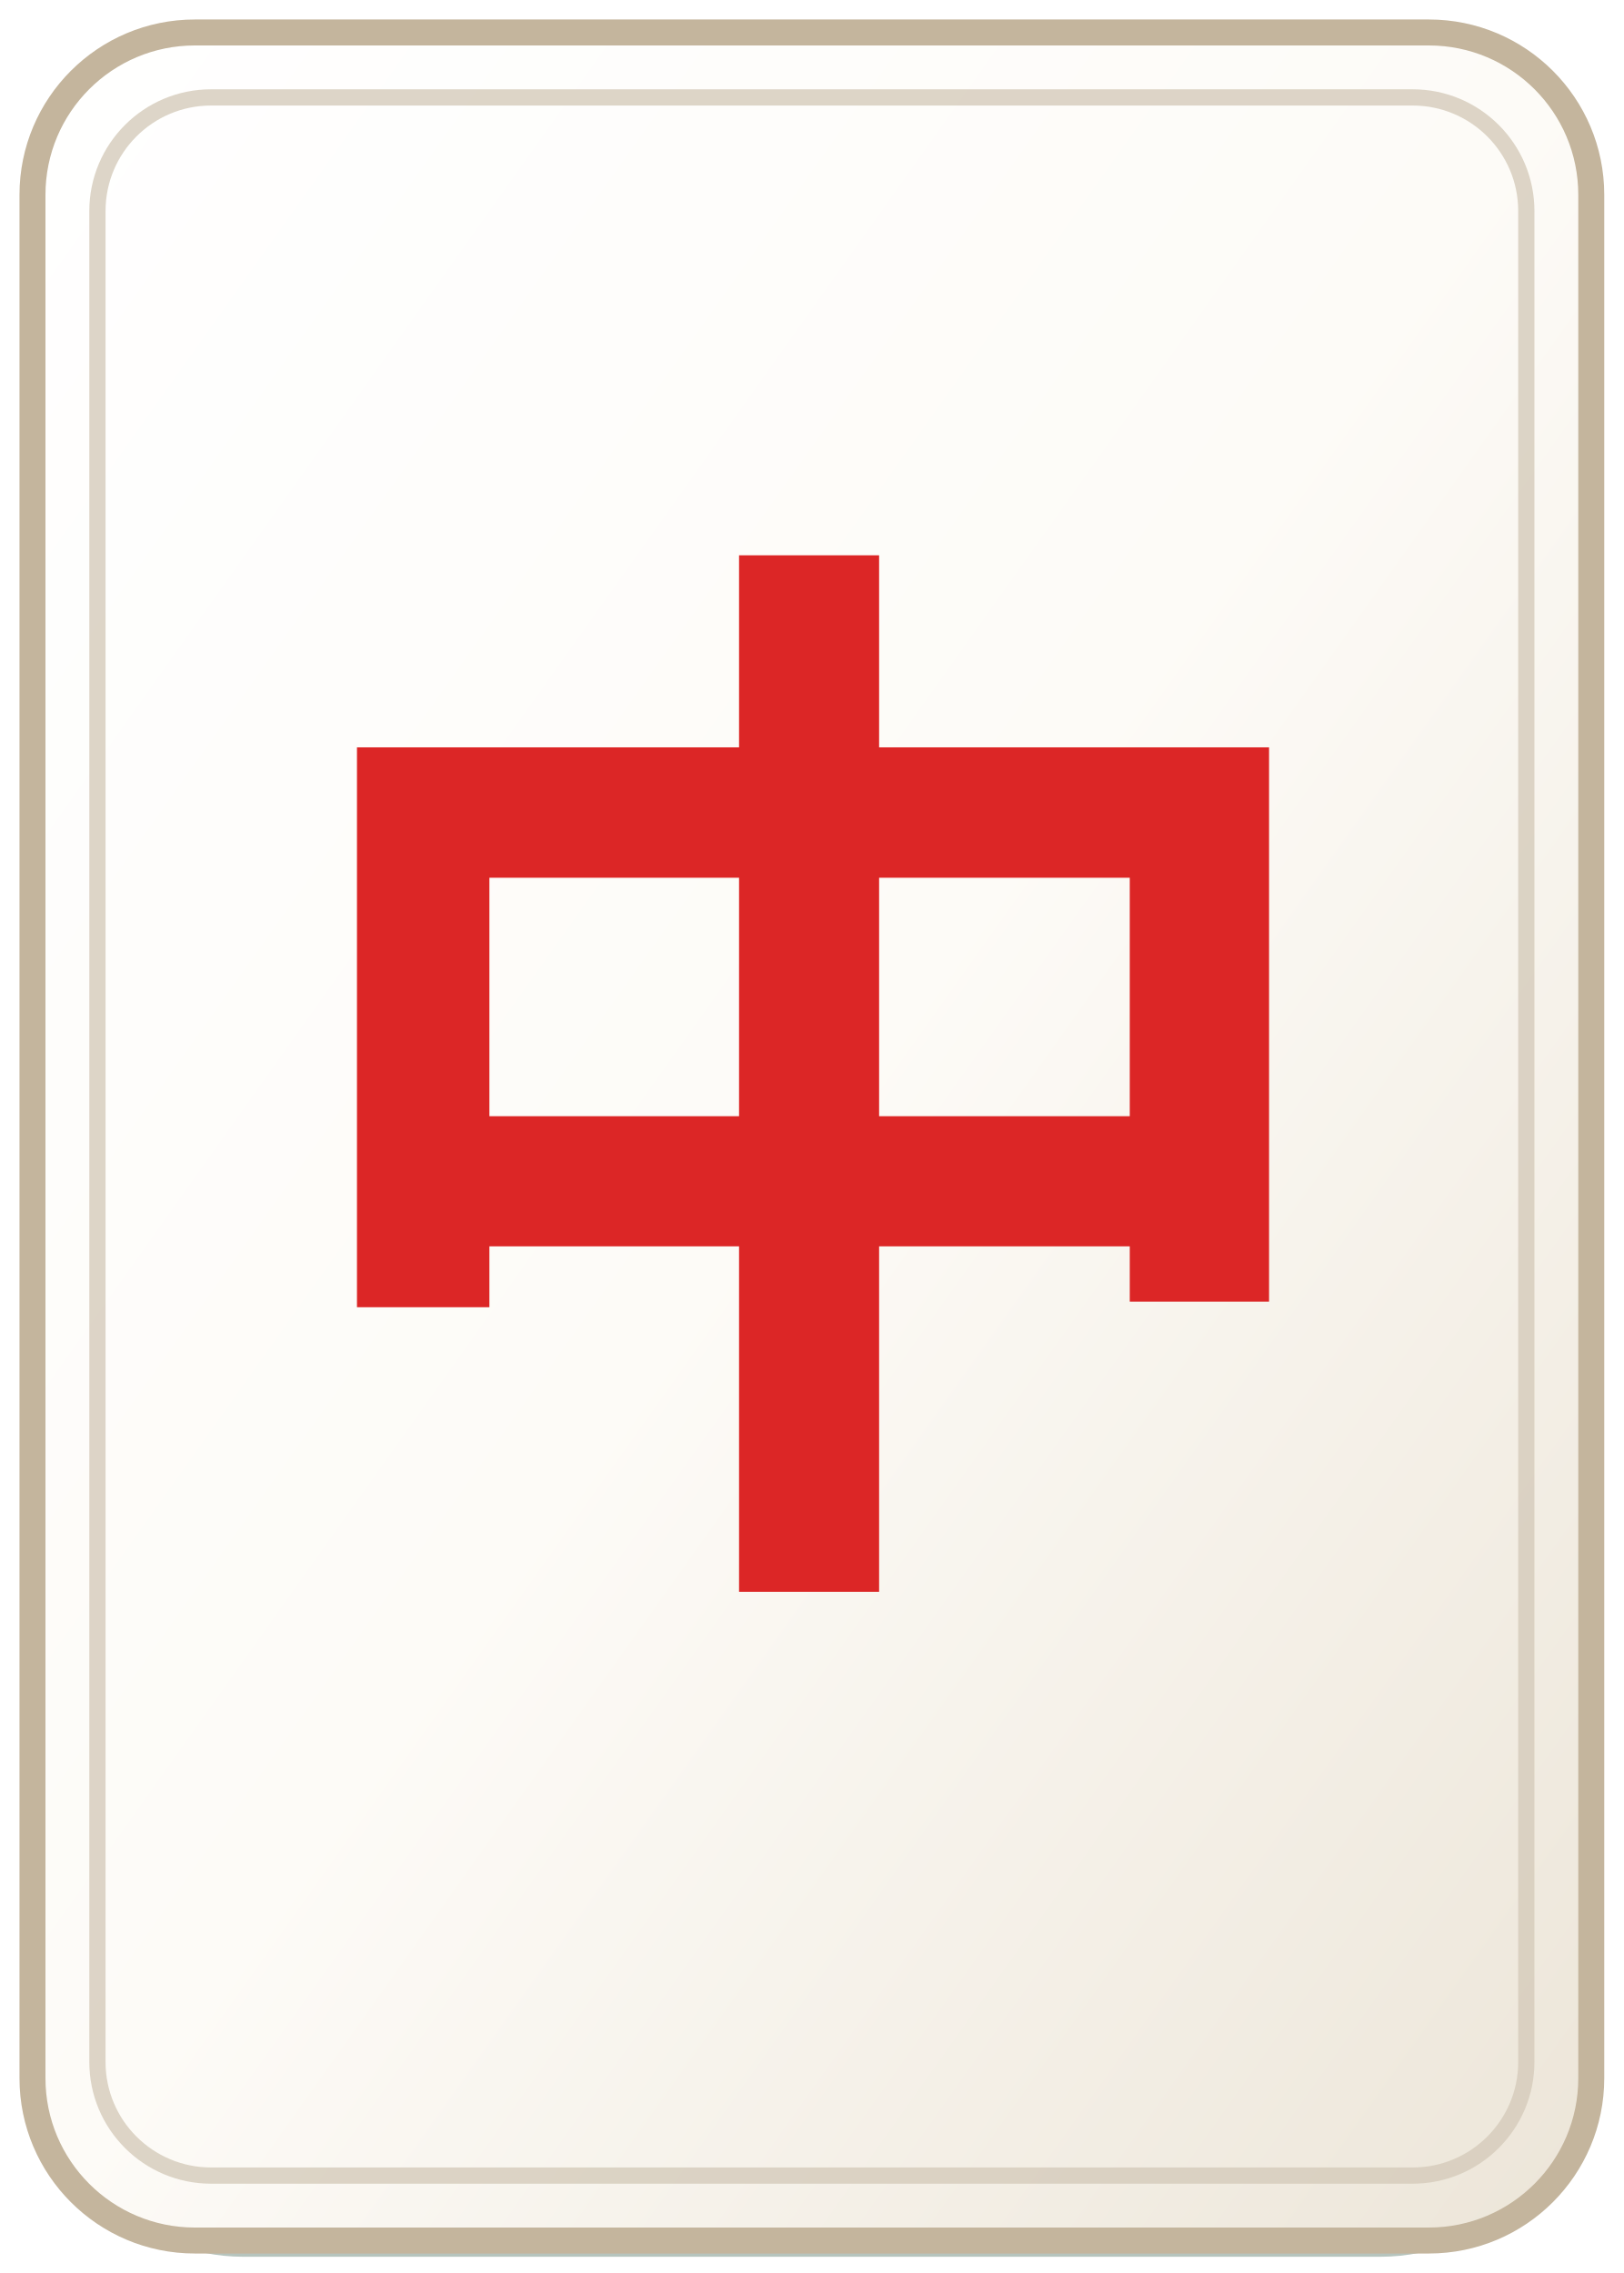
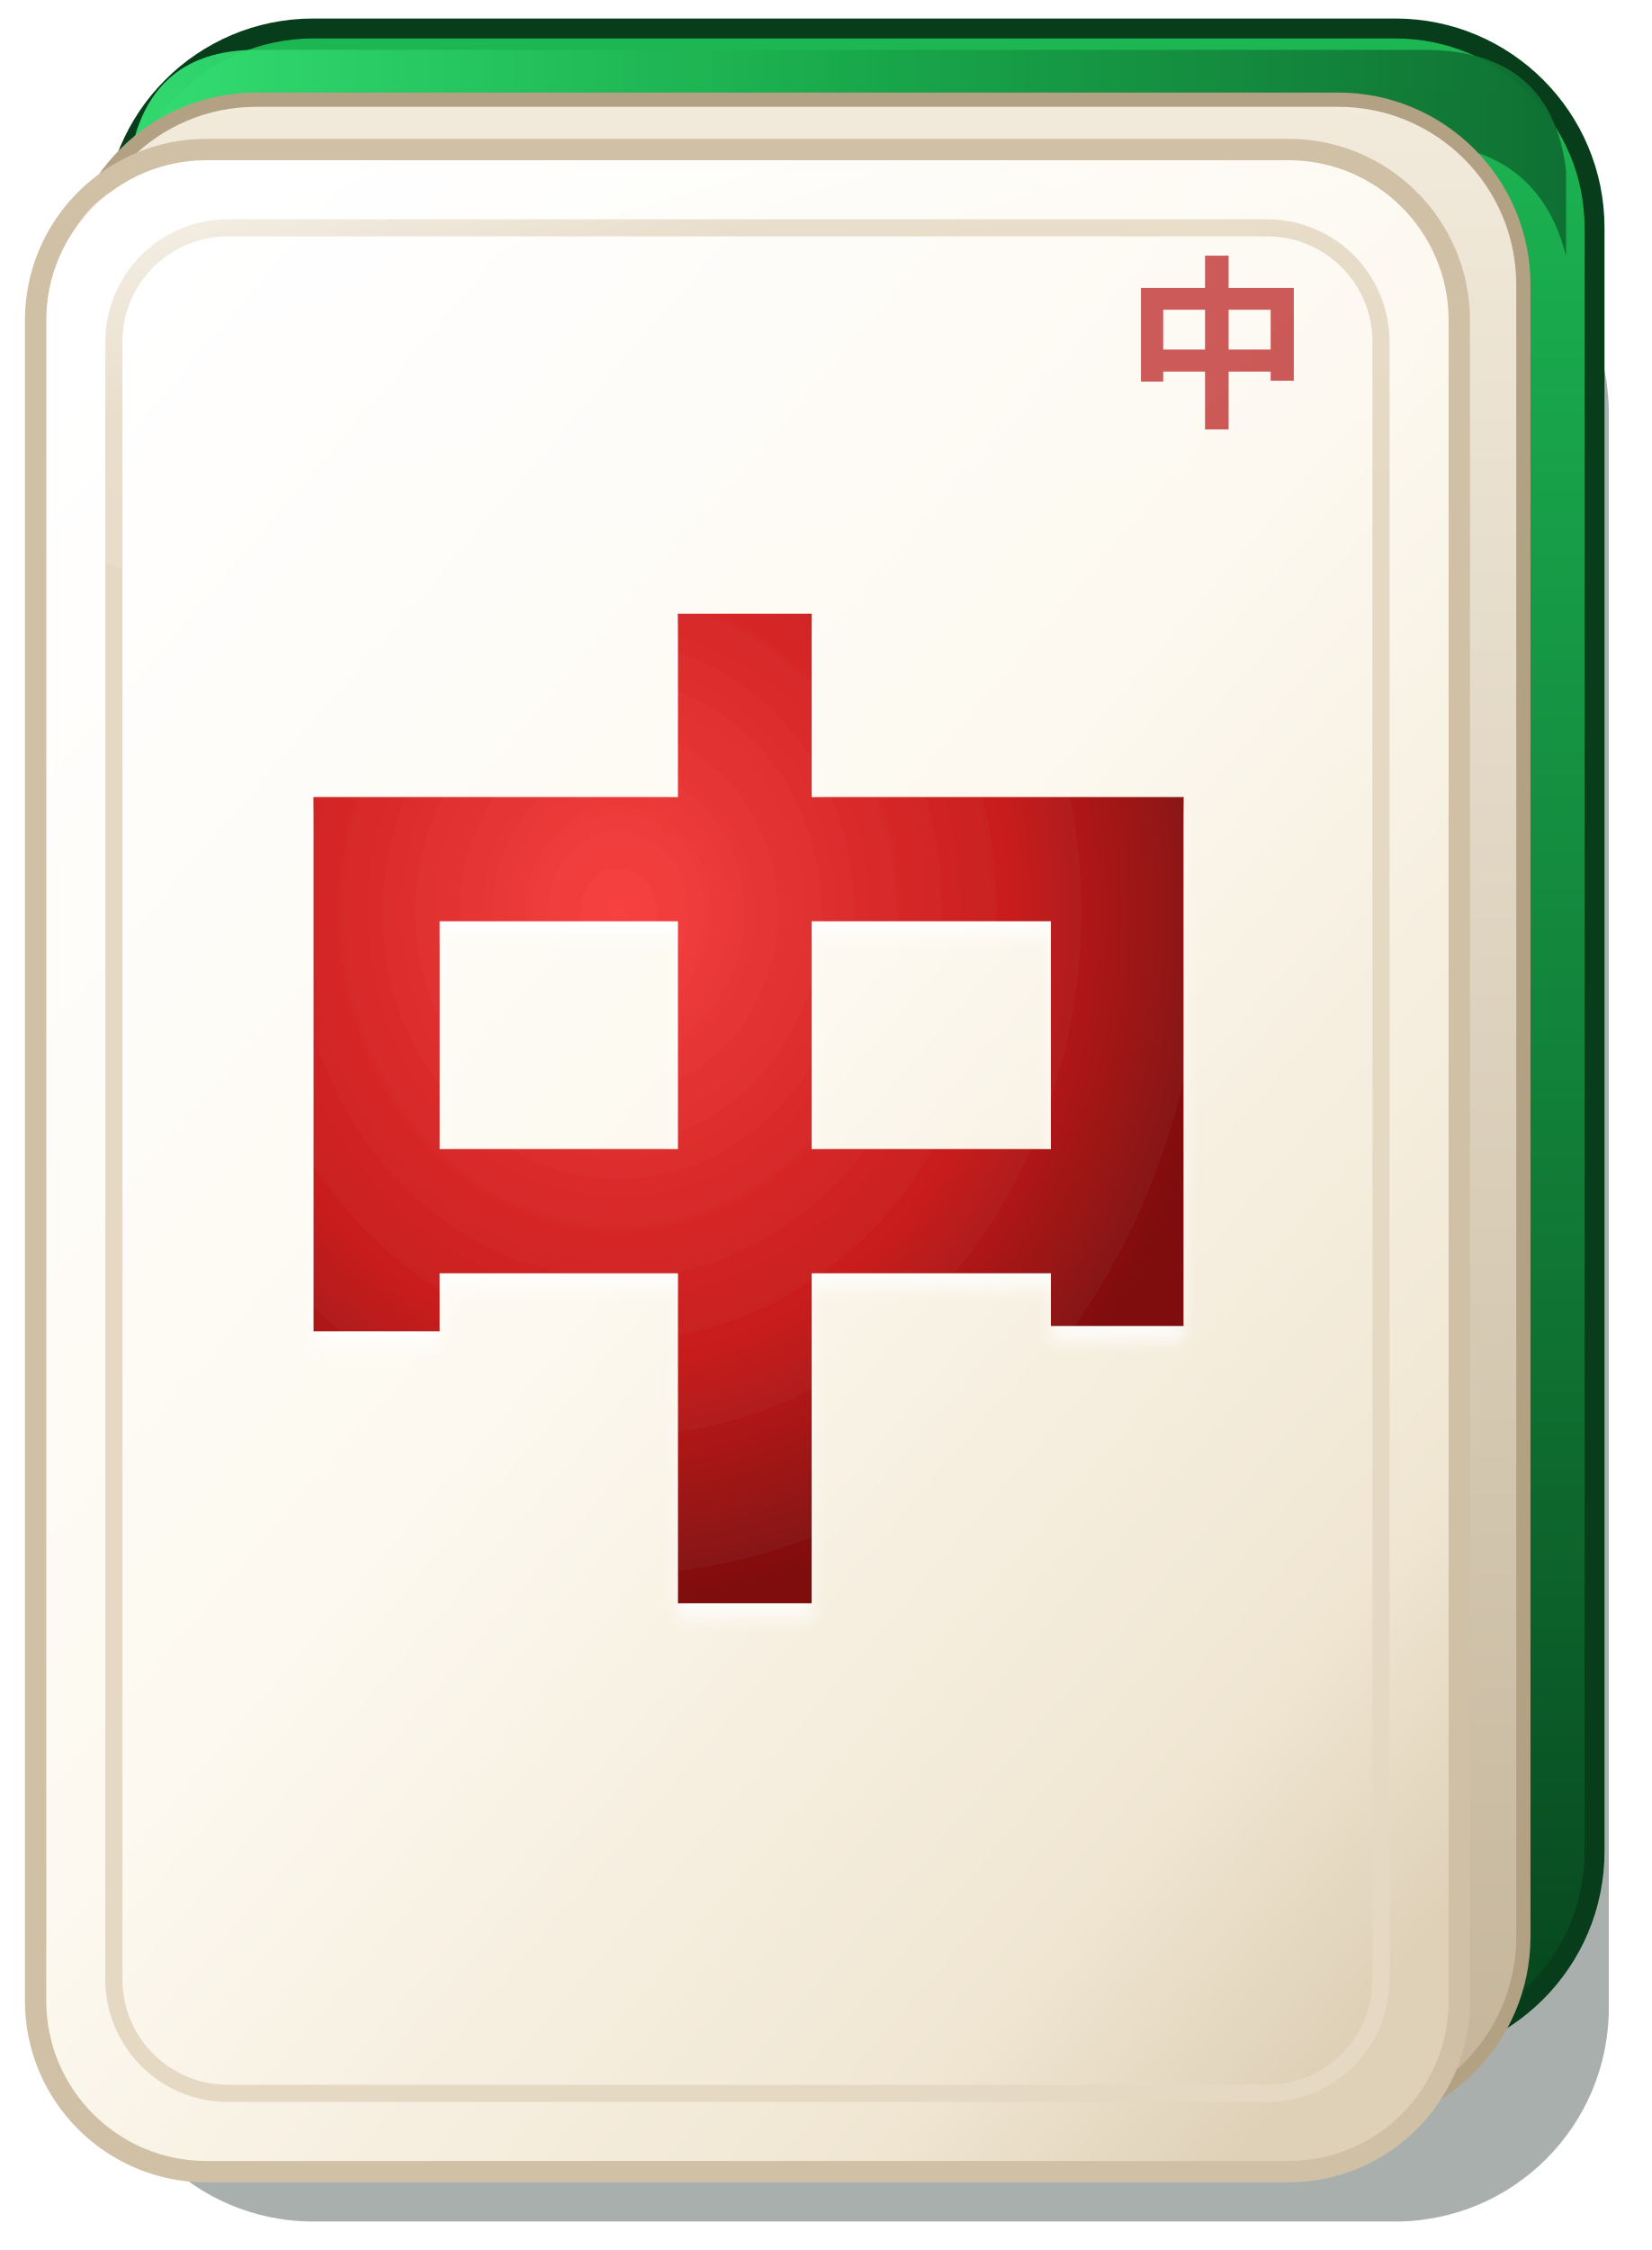
- <svg xmlns="http://www.w3.org/2000/svg" viewBox="0 0 100 140" width="100" height="140">
+ <svg xmlns="http://www.w3.org/2000/svg" viewBox="0 0 116 158" width="116" height="158">
  <defs>
-     <linearGradient id="ivoryGrad" x1="0%" y1="0%" x2="100%" y2="100%">
+     <linearGradient id="jadeTop" x1="0%" y1="0%" x2="100%" y2="0%">
+       <stop offset="0%" stop-color="#34e073" />
+       <stop offset="50%" stop-color="#19a84b" />
+       <stop offset="100%" stop-color="#0f6d31" />
+     </linearGradient>
+     <linearGradient id="jadeSide" x1="0%" y1="0%" x2="0%" y2="100%">
+       <stop offset="0%" stop-color="#1cb854" />
+       <stop offset="60%" stop-color="#107835" />
+       <stop offset="100%" stop-color="#07441d" />
+     </linearGradient>
+     <linearGradient id="ivorySide" x1="0%" y1="0%" x2="0%" y2="100%">
+       <stop offset="0%" stop-color="#f2eadb" />
+       <stop offset="100%" stop-color="#c4b59a" />
+     </linearGradient>
+     <linearGradient id="ivoryFace" x1="12%" y1="4%" x2="88%" y2="96%">
      <stop offset="0%" stop-color="#ffffff" />
-       <stop offset="50%" stop-color="#fdfbf7" />
-       <stop offset="100%" stop-color="#ece5d8" />
+       <stop offset="48%" stop-color="#fdf9f0" />
+       <stop offset="86%" stop-color="#f0e6d2" />
+       <stop offset="100%" stop-color="#dfd1b8" />
    </linearGradient>
-     <linearGradient id="jadeGrad" x1="0%" y1="0%" x2="100%" y2="100%">
-       <stop offset="0%" stop-color="#1b5e3a" />
-       <stop offset="100%" stop-color="#0b3820" />
+     <linearGradient id="gloss" x1="0%" y1="0%" x2="60%" y2="85%">
+       <stop offset="0%" stop-color="#ffffff" stop-opacity="0.72" />
+       <stop offset="35%" stop-color="#ffffff" stop-opacity="0.14" />
+       <stop offset="100%" stop-color="#ffffff" stop-opacity="0" />
    </linearGradient>
-     <radialGradient id="dotRed" cx="35%" cy="30%" r="70%">
-       <stop offset="0%" stop-color="#ff4d4f" />
-       <stop offset="100%" stop-color="#b91c1c" />
+     <radialGradient id="cRed" cx="35%" cy="30%" r="70%">
+       <stop offset="0%" stop-color="#f84242" />
+       <stop offset="65%" stop-color="#c81e1e" />
+       <stop offset="100%" stop-color="#7f1010" />
    </radialGradient>
-     <radialGradient id="dotGreen" cx="35%" cy="30%" r="70%">
-       <stop offset="0%" stop-color="#10b981" />
-       <stop offset="100%" stop-color="#047857" />
+     <radialGradient id="cGreen" cx="35%" cy="30%" r="70%">
+       <stop offset="0%" stop-color="#22c55e" />
+       <stop offset="65%" stop-color="#15803d" />
+       <stop offset="100%" stop-color="#064e3b" />
    </radialGradient>
-     <radialGradient id="dotBlue" cx="35%" cy="30%" r="70%">
+     <radialGradient id="cBlue" cx="35%" cy="30%" r="70%">
      <stop offset="0%" stop-color="#3b82f6" />
-       <stop offset="100%" stop-color="#1d4ed8" />
+       <stop offset="65%" stop-color="#1d4ed8" />
+       <stop offset="100%" stop-color="#172554" />
    </radialGradient>
+     <linearGradient id="bamGreen" x1="0%" y1="0%" x2="100%" y2="0%">
+       <stop offset="0%" stop-color="#0d6630" />
+       <stop offset="38%" stop-color="#22c55e" />
+       <stop offset="72%" stop-color="#15803d" />
+       <stop offset="100%" stop-color="#064e24" />
+     </linearGradient>
+     <linearGradient id="bamRed" x1="0%" y1="0%" x2="100%" y2="0%">
+       <stop offset="0%" stop-color="#8c1515" />
+       <stop offset="40%" stop-color="#ef4444" />
+       <stop offset="100%" stop-color="#7f1010" />
+     </linearGradient>
+     <linearGradient id="bamBlue" x1="0%" y1="0%" x2="100%" y2="0%">
+       <stop offset="0%" stop-color="#1e3a8a" />
+       <stop offset="42%" stop-color="#3b82f6" />
+       <stop offset="100%" stop-color="#172554" />
+     </linearGradient>
+     <filter id="engrave" x="-8%" y="-8%" width="116%" height="116%">
+       <feDropShadow dx="0" dy="1.1" stdDeviation="0.5" flood-color="#ffffff" flood-opacity="0.75" />
+     </filter>
  </defs>
-   <rect x="3" y="5" width="94" height="134" rx="12" fill="#0b3820" opacity="0.3" />
-   <rect x="2" y="2" width="96" height="136" rx="10" fill="url(#ivoryGrad)" stroke="#c4b59d" stroke-width="1.6" />
-   <rect x="6" y="6" width="88" height="128" rx="7" fill="none" stroke="#d5cbba" stroke-width="1" opacity="0.8" />
-   <text x="50" y="92" font-family="'KaiTi', 'SimSun', serif" font-size="68" font-weight="900" text-anchor="middle" fill="#dc2626">中</text>
+   <rect x="7" y="14" width="106" height="142" rx="15" fill="#03140b" opacity="0.34" />
+   <rect x="8" y="2" width="104" height="142" rx="14" fill="url(#jadeSide)" stroke="#073d1a" stroke-width="1.4" />
+   <path d="M18 3.5 H100 Q109 3.5 110 12 V18 Q108 10 99 10 H16 Q10 10 9 16 V12 Q10 3.5 18 3.5 Z" fill="url(#jadeTop)" opacity="0.95" />
+   <rect x="5" y="7" width="102" height="142" rx="13" fill="url(#ivorySide)" stroke="#b3a184" stroke-width="1" />
+   <rect x="2.5" y="10.5" width="100" height="142" rx="12" fill="url(#ivoryFace)" stroke="#cfc0a6" stroke-width="1.5" />
+   <rect x="8" y="16" width="89" height="131" rx="8" fill="none" stroke="#e5d9c3" stroke-width="1.2" />
+   <path d="M14 12 H90 Q100 12 100 22 V48 Q56 62 4 38 V22 Q4 12 14 12 Z" fill="url(#gloss)" />
+   <g filter="url(#engrave)">
+     <text x="52.5" y="106" text-anchor="middle" font-family="'STKaiti','KaiTi','Songti SC','SimSun',serif" font-size="74" font-weight="900" fill="url(#cRed)">中</text>
+   </g>
+   <text x="92" y="29" text-anchor="end" font-family="system-ui, -apple-system, sans-serif" font-size="13" font-weight="800" fill="#b91c1c" opacity="0.72">中</text>
</svg>
